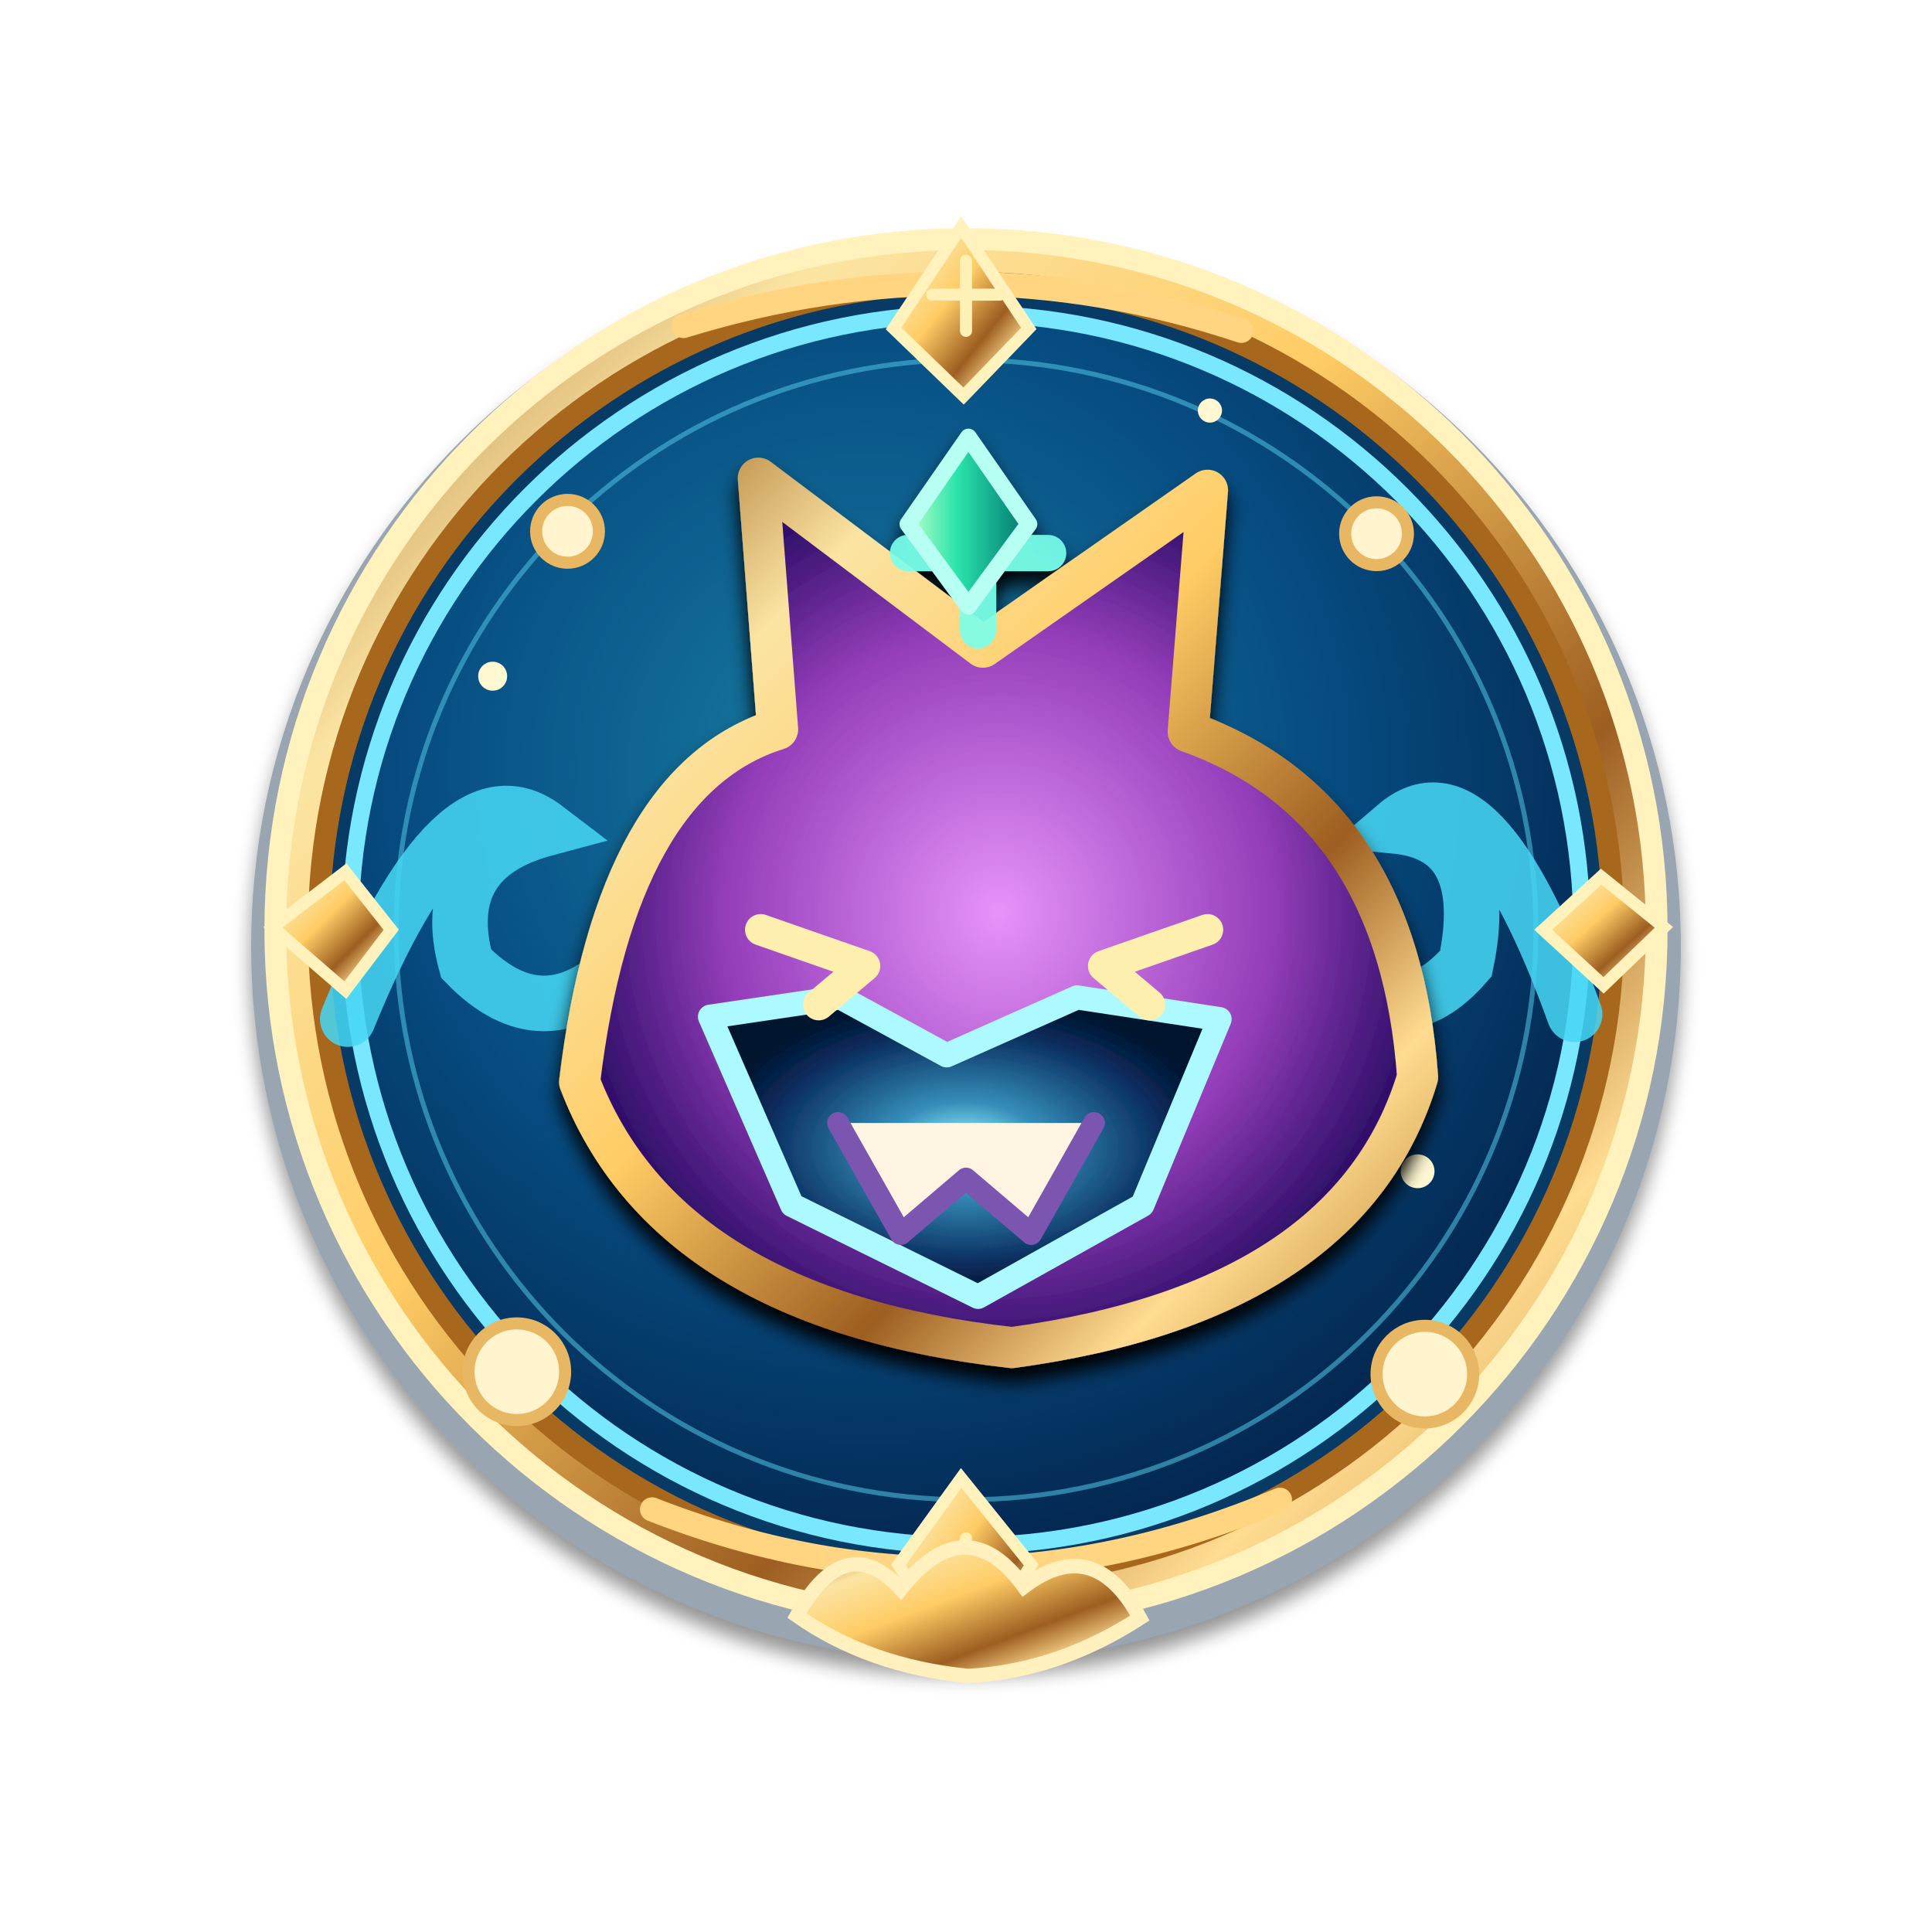
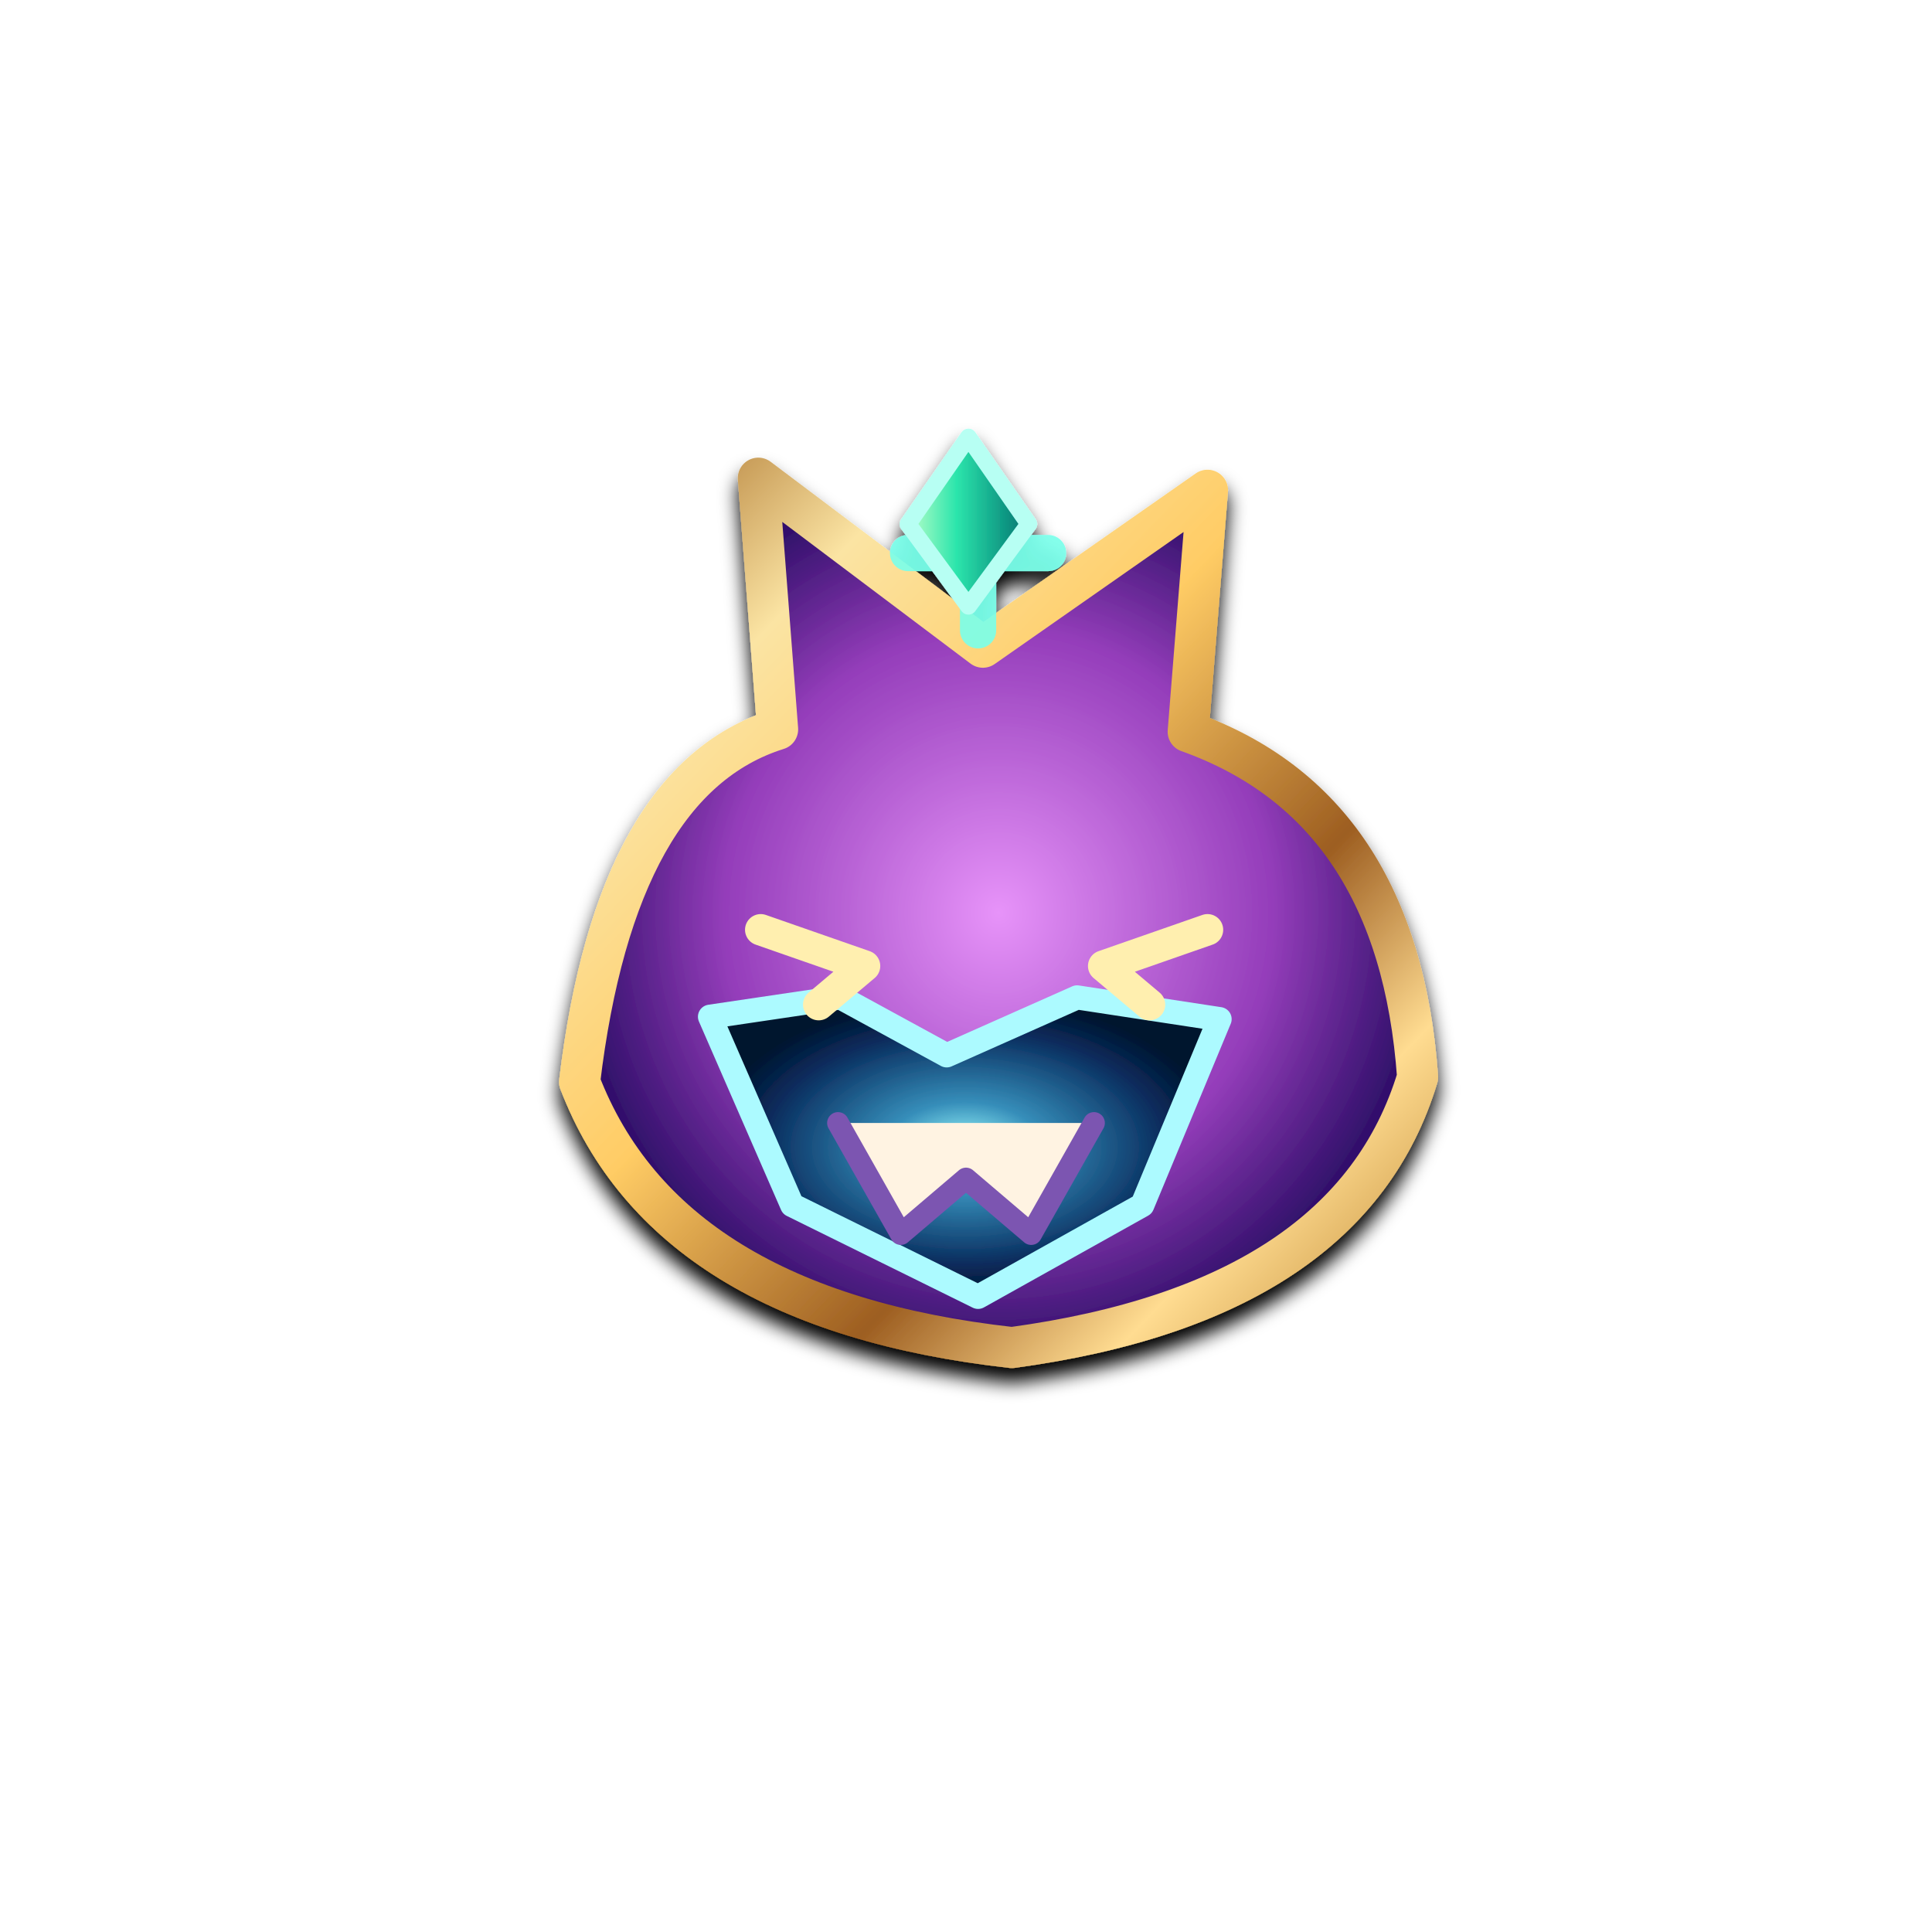
<svg xmlns="http://www.w3.org/2000/svg" viewBox="0 0 800 800" width="1024" height="1024">
  <defs>
    <radialGradient id="sea" cx="42%" cy="37%" r="72%">
      <stop stop-color="#187da2" />
      <stop offset=".52" stop-color="#064c81" />
      <stop offset="1" stop-color="#031d43" />
    </radialGradient>
    <radialGradient id="aqua">
      <stop stop-color="#8cfffb" />
      <stop offset=".57" stop-color="#399bd9" />
      <stop offset="1" stop-color="#103e80" />
    </radialGradient>
    <linearGradient id="gold" x1="0" y1="0" x2="1" y2="1">
      <stop stop-color="#a0641e" />
      <stop offset=".2" stop-color="#fbe4a3" />
      <stop offset=".42" stop-color="#ffcc65" />
      <stop offset=".66" stop-color="#9d5e21" />
      <stop offset=".82" stop-color="#ffdc91" />
      <stop offset="1" stop-color="#bc842f" />
    </linearGradient>
    <radialGradient id="iris">
      <stop stop-color="#a6faff" />
      <stop offset=".35" stop-color="#51dfff" />
      <stop offset=".7" stop-color="#2770e4" />
      <stop offset="1" stop-color="#502299" />
    </radialGradient>
    <radialGradient id="lens">
      <stop stop-color="#a0ffff" />
      <stop offset=".3" stop-color="#368eba" />
      <stop offset=".78" stop-color="#082c5d" />
      <stop offset="1" stop-color="#04152f" />
    </radialGradient>
    <linearGradient id="shield" x1="0" x2="1">
      <stop stop-color="#063669" />
      <stop offset=".5" stop-color="#1d97c2" />
      <stop offset="1" stop-color="#073a79" />
    </linearGradient>
    <linearGradient id="heal">
      <stop stop-color="#b8ffc9" />
      <stop offset=".4" stop-color="#2ce5ac" />
      <stop offset="1" stop-color="#00726f" />
    </linearGradient>
    <radialGradient id="poison">
      <stop stop-color="#e793f9" />
      <stop offset=".65" stop-color="#943dba" />
      <stop offset="1" stop-color="#33116c" />
    </radialGradient>
    <linearGradient id="ice" x1="0" x2="1">
      <stop stop-color="#e7fcff" />
      <stop offset=".5" stop-color="#44c8f3" />
      <stop offset="1" stop-color="#2769b9" />
    </linearGradient>
    <filter id="shadow" x="-30%" y="-30%" width="160%" height="160%">
      <feGaussianBlur in="SourceAlpha" stdDeviation="4" result="blur" />
      <feOffset dx="0" dy="6" result="offset" />
      <feMerge>
        <feMergeNode in="offset" />
        <feMergeNode in="SourceGraphic" />
      </feMerge>
    </filter>
    <filter id="glow" x="-50%" y="-50%" width="200%" height="200%">
      <feGaussianBlur stdDeviation="3" result="blur" />
      <feMerge>
        <feMergeNode in="blur" />
        <feMergeNode in="SourceGraphic" />
      </feMerge>
    </filter>
  </defs>
-   <circle cx="400" cy="392" r="296" fill="#072a47" opacity=".42" filter="url(#shadow)" />
-   <circle cx="400" cy="385" r="286" fill="url(#gold)" stroke="#fff2bd" stroke-width="9" />
-   <circle cx="400" cy="385" r="268" fill="#073a65" stroke="#a7681e" stroke-width="9" />
-   <circle cx="400" cy="385" r="255" fill="url(#sea)" stroke="#79e8ff" stroke-width="7" />
-   <circle cx="400" cy="385" r="236" fill="none" stroke="#4abbd8" stroke-width="2" opacity=".6" />
-   <path d="M144 422 Q188 314 226 343 Q181 355 193 399 Q225 432 258 399" stroke="#46d7f3" stroke-width="23" fill="none" stroke-linecap="round" opacity=".86" />
-   <path d="M652 420 Q613 312 578 342 Q618 346 607 399 Q580 430 551 401" stroke="#46d7f3" stroke-width="23" fill="none" stroke-linecap="round" opacity=".86" />
-   <g stroke="#ffd581" stroke-width="10" fill="none" stroke-linecap="round">
-     <path d="M283 135 Q400 99 514 137" />
-     <path d="M270 625 Q400 676 530 621" />
-   </g>
-   <g fill="url(#gold)" stroke="#fff2bd" stroke-width="5">
-     <path d="M398 94 426 136 399 164 370 136Z" />
-     <path d="M398 612 427 648 400 691 372 648Z" />
-     <path d="M113 384 143 361 162 385 143 410Z" />
-     <path d="M639 385 663 363 689 384 664 408Z" />
-   </g>
-   <g fill="#fff4ce" stroke="#e8b763" stroke-width="5">
-     <circle cx="214" cy="568" r="20" />
-     <circle cx="590" cy="569" r="20" />
-     <circle cx="235" cy="220" r="13" />
-     <circle cx="570" cy="221" r="13" />
-   </g>
-   <g fill="none" stroke="#fff0b5" stroke-width="5" stroke-linecap="round">
-     <path d="M400 108 V137 M386 122 H414" />
-     <path d="M400 637 V673 M384 655 H416" />
-   </g>
-   <g fill="url(#gold)" stroke="#fff0be" stroke-width="6">
-     <path d="M330 669 Q350 633 373 658 Q400 624 424 657 Q453 635 472 670 Q438 692 401 694 Q360 690 330 669Z" />
-   </g>
-   <g fill="#fff8d1">
-     <circle cx="204" cy="280" r="6" />
-     <circle cx="587" cy="485" r="7" />
-     <circle cx="501" cy="170" r="5" />
-   </g>
  <g filter="url(#shadow)" stroke-linejoin="round" stroke-linecap="round">
    <path d="M240 448Q255 323 322 302l-8-104 93 70 93-65-8 100q87 31 95 143-28 93-168 112Q276 542 240 448Z" fill="url(#poison)" stroke="url(#gold)" stroke-width="17" />
    <path d="M294 421l54-8 44 24 54-24 59 9-32 77-68 38-77-38Z" fill="url(#lens)" stroke="#acfaff" stroke-width="10" />
    <path d="M315 385l43 15-19 16m161-31-43 15 19 16" stroke="#ffefaf" fill="none" stroke-width="13" />
    <path d="M347 465l26 46 27-23 27 23 26-46" fill="#fff3e2" stroke="#7b54b1" stroke-width="9" />
    <path d="M405 203V261M376 229h58" stroke="#79ffea" stroke-width="15" opacity=".9" />
    <path d="M401 181l25 36-25 34-25-34Z" fill="url(#heal)" stroke="#b7fff3" stroke-width="7" />
  </g>
</svg>
